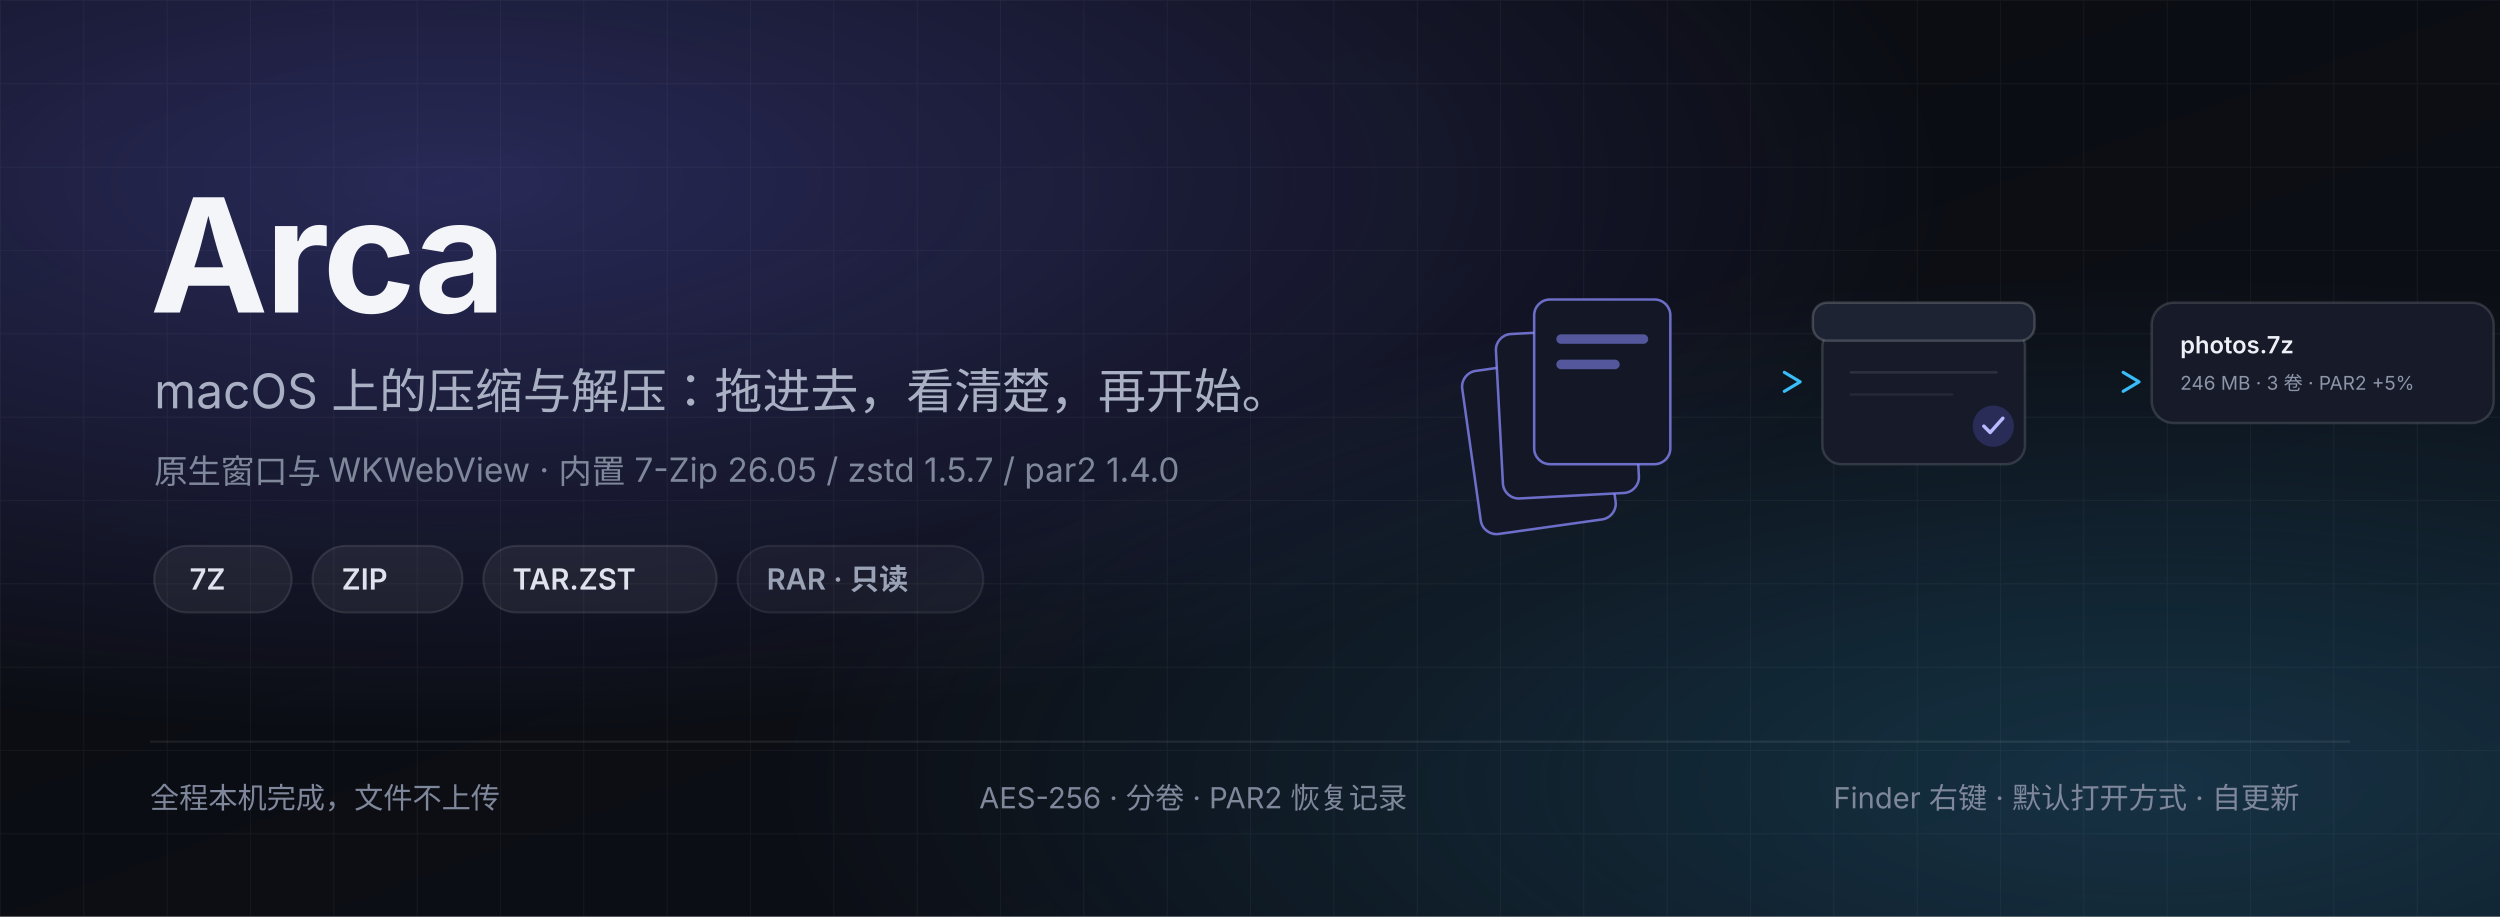
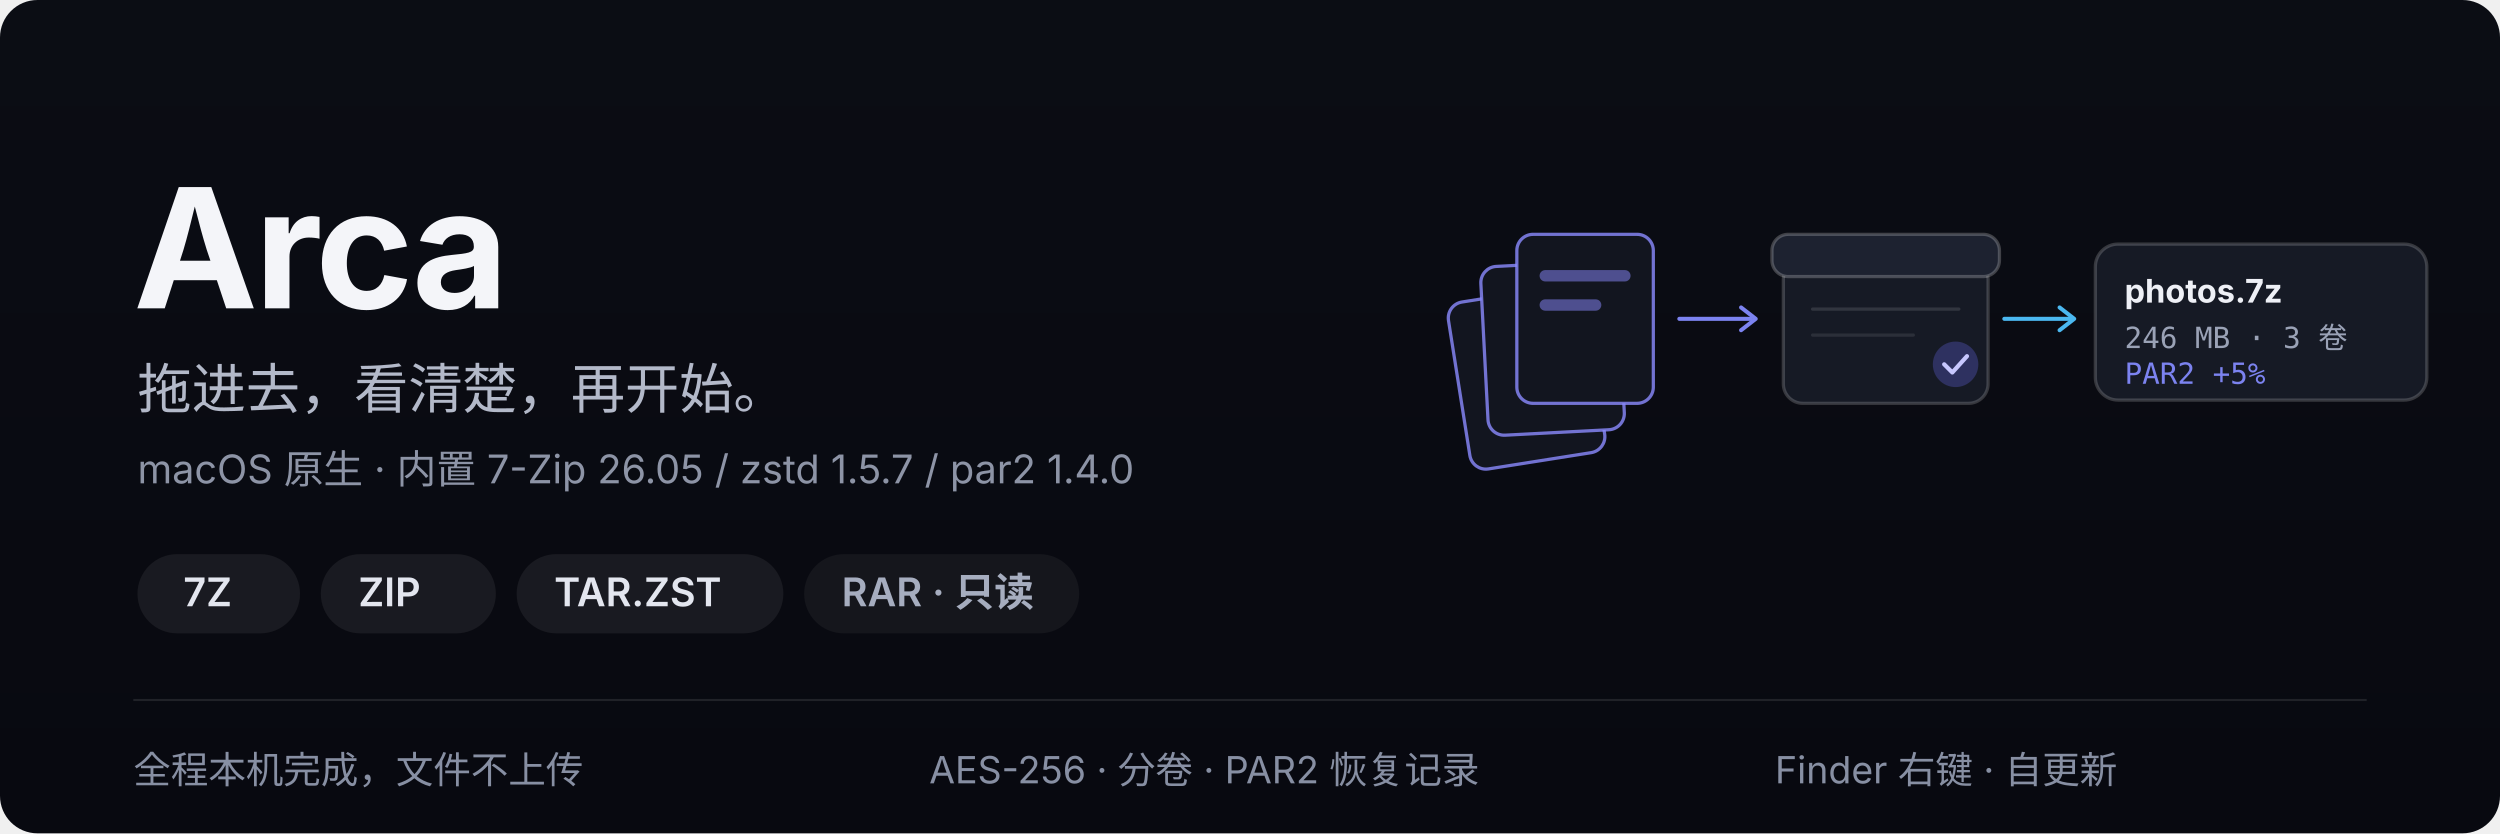
- <svg xmlns="http://www.w3.org/2000/svg" viewBox="0 0 1200 440" width="1200" height="440" role="img" aria-label="Arca：macOS 压缩与解压，拖进去、看清楚、开始。">
+ <svg xmlns="http://www.w3.org/2000/svg" width="1200" height="400" viewBox="0 0 1200 400" role="img" aria-labelledby="title desc">
  <defs>
-     <linearGradient id="bg" x1="0" y1="0" x2="1" y2="1">
-       <stop offset="0" stop-color="#0a0b10" />
-       <stop offset="1" stop-color="#0d1018" />
+     <linearGradient id="depth" x1="0" y1="0" x2="0" y2="1">
+       <stop offset="0" stop-color="#0b0d14" />
+       <stop offset="1" stop-color="#080910" />
    </linearGradient>
-     <radialGradient id="glowA" cx="0.18" cy="0.2" r="0.6">
-       <stop offset="0" stop-color="#6d6df8" stop-opacity="0.30" />
-       <stop offset="1" stop-color="#6d6df8" stop-opacity="0" />
-     </radialGradient>
-     <radialGradient id="glowB" cx="0.86" cy="0.85" r="0.55">
-       <stop offset="0" stop-color="#38bdf8" stop-opacity="0.20" />
-       <stop offset="1" stop-color="#38bdf8" stop-opacity="0" />
-     </radialGradient>
-     <linearGradient id="stroke" x1="0" y1="0" x2="1" y2="0">
-       <stop offset="0" stop-color="#8b8bff" />
-       <stop offset="1" stop-color="#38bdf8" />
-     </linearGradient>
-     <pattern id="grid" width="40" height="40" patternUnits="userSpaceOnUse">
-       <path d="M40 0H0V40" fill="none" stroke="#ffffff" stroke-opacity="0.04" stroke-width="1" />
-     </pattern>
  </defs>
-   <rect width="1200" height="440" fill="url(#bg)" />
-   <rect width="1200" height="440" fill="url(#grid)" />
-   <rect width="1200" height="440" fill="url(#glowA)" />
-   <rect width="1200" height="440" fill="url(#glowB)" />
-   <text x="72" y="150" font-family="Inter, -apple-system, BlinkMacSystemFont, 'Helvetica Neue', Arial, sans-serif" font-size="76" font-weight="700" letter-spacing="-1.5" fill="#f4f5f9">Arca</text>
-   <text x="74" y="196" font-family="Inter, -apple-system, BlinkMacSystemFont, 'Helvetica Neue', Arial, sans-serif" font-size="23" fill="#a9b0c3">macOS 上的压缩与解压：拖进去，看清楚，再开始。</text>
-   <text x="74" y="232" font-family="Inter, -apple-system, BlinkMacSystemFont, 'Helvetica Neue', Arial, sans-serif" font-size="16" fill="#7f879b">原生窗口与 WKWebView · 内置 7-Zip 26.05 / zstd 1.5.7 / par2 1.4.0</text>
-   <g font-family="Inter, -apple-system, BlinkMacSystemFont, 'Helvetica Neue', Arial, sans-serif" font-size="14" font-weight="600" fill="#dfe3ee">
-     <rect x="74" y="262" width="66" height="32" rx="16" fill="#ffffff" fill-opacity="0.06" stroke="#ffffff" stroke-opacity="0.10" />
-     <text x="91" y="283">7Z</text>
-     <rect x="150" y="262" width="72" height="32" rx="16" fill="#ffffff" fill-opacity="0.06" stroke="#ffffff" stroke-opacity="0.10" />
-     <text x="164" y="283">ZIP</text>
-     <rect x="232" y="262" width="112" height="32" rx="16" fill="#ffffff" fill-opacity="0.06" stroke="#ffffff" stroke-opacity="0.10" />
-     <text x="246" y="283">TAR.ZST</text>
-     <rect x="354" y="262" width="118" height="32" rx="16" fill="#ffffff" fill-opacity="0.04" stroke="#ffffff" stroke-opacity="0.08" />
-     <text x="368" y="283" fill="#9aa2b6">RAR · 只读</text>
-   </g>
-   <g transform="translate(706 124) scale(0.76)">
-     <g stroke="#8b8bff" stroke-opacity="0.75" stroke-width="1.6" fill="#141826">
-       <rect x="0" y="66" width="86" height="104" rx="10" transform="rotate(-8 43 118)" />
-       <rect x="18" y="46" width="86" height="104" rx="10" transform="rotate(-3 61 98)" />
-       <rect x="40" y="26" width="86" height="104" rx="10" />
-     </g>
-     <g fill="#8b8bff" fill-opacity="0.55">
-       <rect x="54" y="48" width="58" height="6" rx="3" />
-       <rect x="54" y="64" width="40" height="6" rx="3" />
-     </g>
-     <path d="M148 78h58" stroke="url(#stroke)" stroke-width="2" stroke-linecap="round" />
-     <path d="M198 72l10 6-10 6" fill="none" stroke="#38bdf8" stroke-width="2" stroke-linecap="round" stroke-linejoin="round" />
-     <g transform="translate(222 18)">
-       <rect x="0" y="26" width="128" height="86" rx="12" fill="#161a29" stroke="#ffffff" stroke-opacity="0.14" stroke-width="1.6" />
-       <rect x="-6" y="10" width="140" height="24" rx="9" fill="#1d2333" stroke="#ffffff" stroke-opacity="0.18" stroke-width="1.6" />
-       <path d="M18 54h92" stroke="#ffffff" stroke-opacity="0.10" stroke-width="1.6" stroke-linecap="round" />
-       <path d="M18 68h64" stroke="#ffffff" stroke-opacity="0.07" stroke-width="1.6" stroke-linecap="round" />
-       <circle cx="108" cy="88" r="13" fill="#6d6df8" fill-opacity="0.22" />
-       <path d="M102 88l4 4 8-9" fill="none" stroke="#b9b9ff" stroke-width="2.2" stroke-linecap="round" stroke-linejoin="round" />
-     </g>
-     <path d="M368 78h52" stroke="url(#stroke)" stroke-width="2" stroke-linecap="round" />
-     <path d="M412 72l10 6-10 6" fill="none" stroke="#38bdf8" stroke-width="2" stroke-linecap="round" stroke-linejoin="round" />
-     <g transform="translate(430 28)">
-       <rect x="0" y="0" width="216" height="76" rx="14" fill="#161a29" stroke="#ffffff" stroke-opacity="0.14" stroke-width="1.6" />
-       <text x="18" y="32" font-family="Inter, -apple-system, BlinkMacSystemFont, 'Helvetica Neue', Arial, sans-serif" font-size="15" font-weight="600" fill="#eef0f6">photos.7z</text>
-       <text x="18" y="55" font-family="Inter, -apple-system, BlinkMacSystemFont, 'Helvetica Neue', Arial, sans-serif" font-size="12" fill="#8d95a9">246 MB · 3 卷 · PAR2 +5%</text>
+   <rect width="1200" height="400" rx="18" fill="url(#depth)" />
+   <g id="title-block" font-family="-apple-system, BlinkMacSystemFont, 'Segoe UI', 'PingFang SC', sans-serif">
+     <text x="64" y="148" font-size="80" font-weight="700" letter-spacing="-1.5" fill="#f4f5f9">Arca</text>
+     <text x="66" y="196" font-size="26" fill="#b3b9c9">拖进去，看清楚，再开始。</text>
+     <text x="66" y="232" font-size="19" fill="#8d94a6">macOS 原生 · 内置 7-Zip 26.05 / zstd 1.5.7 / par2 1.4.0</text>
+     <g font-size="19" font-weight="600" fill="#e3e6ef">
+       <rect x="66" y="266" width="78" height="38" rx="19" fill="#ffffff" fill-opacity="0.07" />
+       <text x="88" y="291">7Z</text>
+       <rect x="154" y="266" width="84" height="38" rx="19" fill="#ffffff" fill-opacity="0.07" />
+       <text x="172" y="291">ZIP</text>
+       <rect x="248" y="266" width="128" height="38" rx="19" fill="#ffffff" fill-opacity="0.07" />
+       <text x="266" y="291">TAR.ZST</text>
+       <rect x="386" y="266" width="132" height="38" rx="19" fill="#ffffff" fill-opacity="0.05" />
+       <text x="404" y="291" fill="#a6adbf">RAR · 只读</text>
    </g>
  </g>
-   <line x1="72" y1="356" x2="1128" y2="356" stroke="#ffffff" stroke-opacity="0.08" />
-   <g font-family="Inter, -apple-system, BlinkMacSystemFont, 'Helvetica Neue', Arial, sans-serif" font-size="14" fill="#7f879b">
-     <text x="72" y="388">全程本机完成，文件不上传</text>
-     <text x="470" y="388">AES-256 · 分卷 · PAR2 恢复记录</text>
-     <text x="880" y="388">Finder 右键 · 默认打开方式 · 自更新</text>
+   <g id="project-proof" transform="translate(700 100) scale(0.78)">
+     <g id="inputs" stroke="#8b8bff" stroke-opacity="0.8" stroke-width="2" fill="#12151f">
+       <rect x="0" y="52" width="84" height="104" rx="10" transform="rotate(-9 42 104)" />
+       <rect x="16" y="34" width="84" height="104" rx="10" transform="rotate(-3 58 86)" />
+       <rect x="36" y="16" width="84" height="104" rx="10" />
+     </g>
+     <g id="inputs-lines" fill="#8b8bff" fill-opacity="0.5">
+       <rect x="50" y="38" width="56" height="7" rx="3.5" />
+       <rect x="50" y="56" width="38" height="7" rx="3.5" />
+     </g>
+     <g id="flow-in">
+       <path d="M136 68h44" stroke="#7c83f0" stroke-width="2.5" stroke-linecap="round" />
+       <path d="M174 61l9 7-9 7" fill="none" stroke="#7c83f0" stroke-width="2.5" stroke-linecap="round" stroke-linejoin="round" />
+     </g>
+     <g id="archive-box" transform="translate(200 8)">
+       <rect x="0" y="24" width="126" height="88" rx="12" fill="#161a25" stroke="#ffffff" stroke-opacity="0.18" stroke-width="2" />
+       <rect x="-7" y="8" width="140" height="26" rx="10" fill="#1d2230" stroke="#ffffff" stroke-opacity="0.22" stroke-width="2" />
+       <path d="M18 54h90" stroke="#ffffff" stroke-opacity="0.12" stroke-width="2" stroke-linecap="round" />
+       <path d="M18 70h62" stroke="#ffffff" stroke-opacity="0.09" stroke-width="2" stroke-linecap="round" />
+       <circle cx="106" cy="88" r="14" fill="#6d6df8" fill-opacity="0.28" />
+       <path d="M99 88l5 5 9-10" fill="none" stroke="#c7c7ff" stroke-width="2.6" stroke-linecap="round" stroke-linejoin="round" />
+     </g>
+     <g id="flow-out">
+       <path d="M336 68h40" stroke="#4bb8f0" stroke-width="2.5" stroke-linecap="round" />
+       <path d="M370 61l9 7-9 7" fill="none" stroke="#4bb8f0" stroke-width="2.5" stroke-linecap="round" stroke-linejoin="round" />
+     </g>
+     <g id="result" transform="translate(392 22)">
+       <rect x="0" y="0" width="204" height="96" rx="14" fill="#161a25" stroke="#ffffff" stroke-opacity="0.18" stroke-width="2" />
+       <text x="18" y="36" font-family="-apple-system, BlinkMacSystemFont, 'Segoe UI', 'PingFang SC', sans-serif" font-size="20" font-weight="650" fill="#eef0f6">photos.7z</text>
+       <text x="18" y="64" font-family="ui-monospace, SFMono-Regular, Menlo, monospace" font-size="18" fill="#9aa2b6">246 MB · 3 卷</text>
+       <text x="18" y="86" font-family="ui-monospace, SFMono-Regular, Menlo, monospace" font-size="18" fill="#7c83f0">PAR2 +5%</text>
+     </g>
+   </g>
+   <g id="footnote" font-family="-apple-system, BlinkMacSystemFont, 'Segoe UI', 'PingFang SC', sans-serif" font-size="18" fill="#878fa3">
+     <line x1="64" y1="336" x2="1136" y2="336" stroke="#ffffff" stroke-opacity="0.10" />
+     <text x="64" y="376">全程本机完成，文件不上传</text>
+     <text x="446" y="376">AES-256 · 分卷 · PAR2 恢复记录</text>
+     <text x="852" y="376">Finder 右键 · 自更新</text>
  </g>
</svg>
